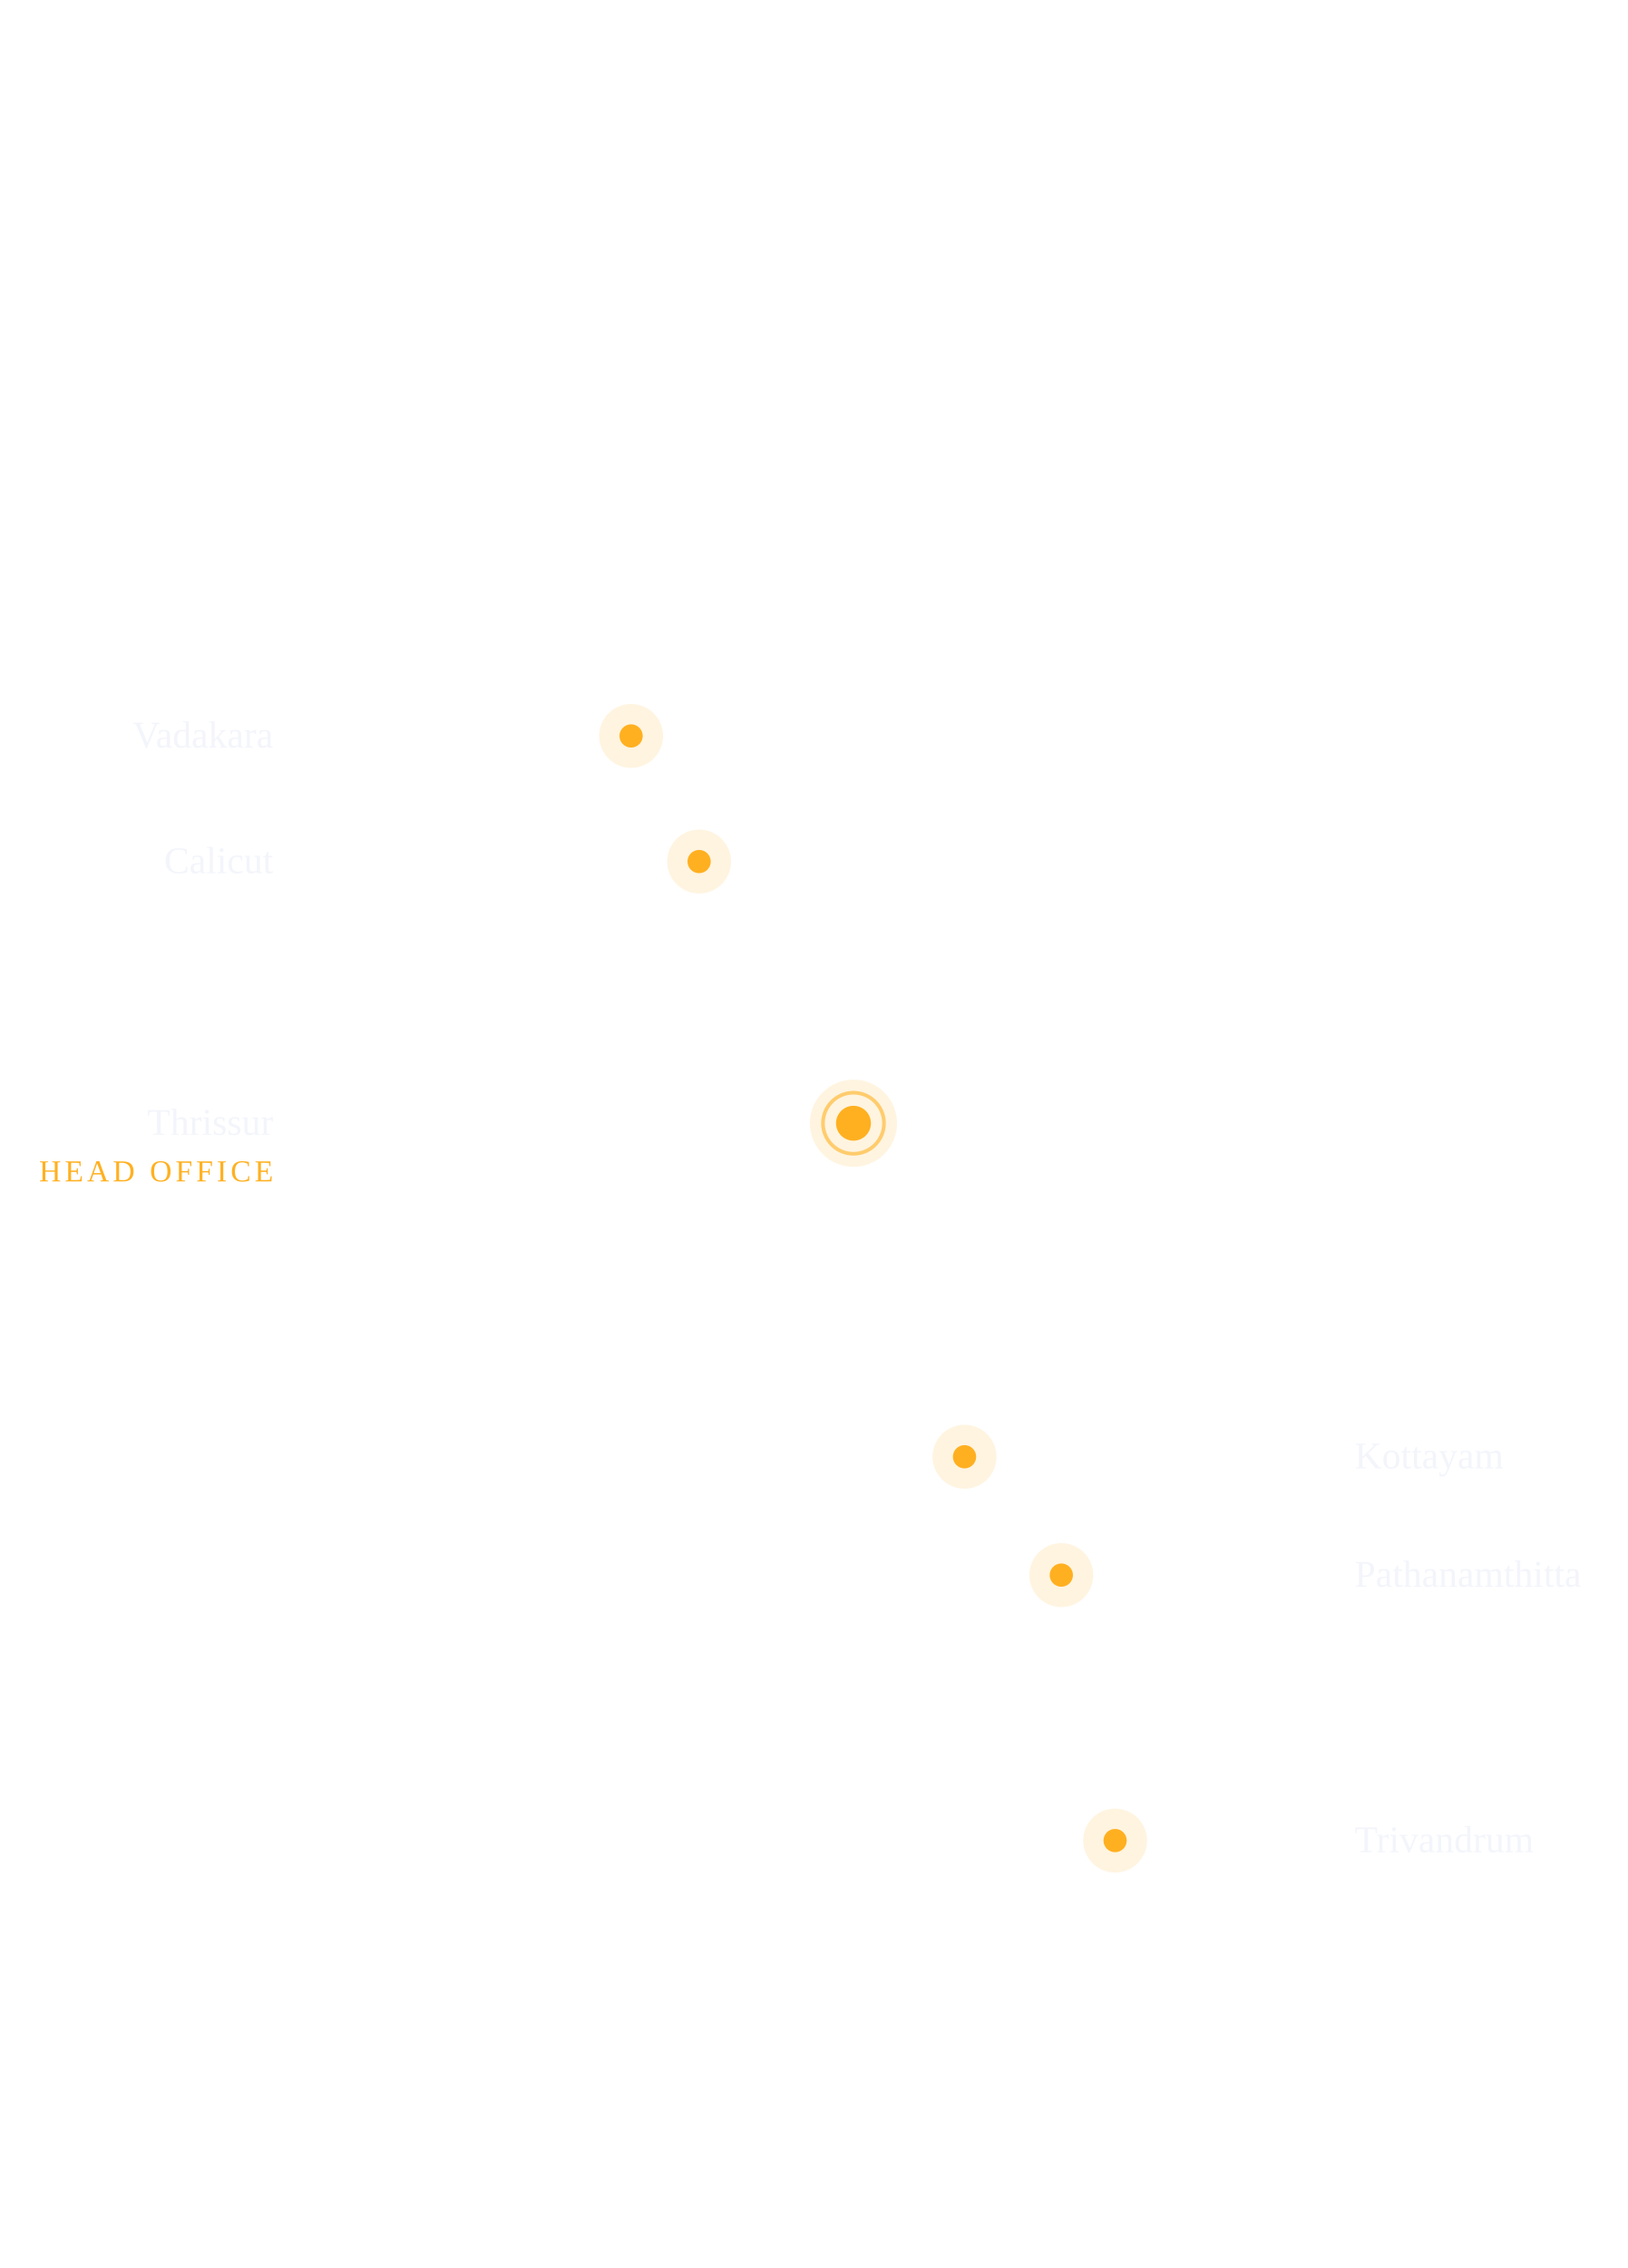
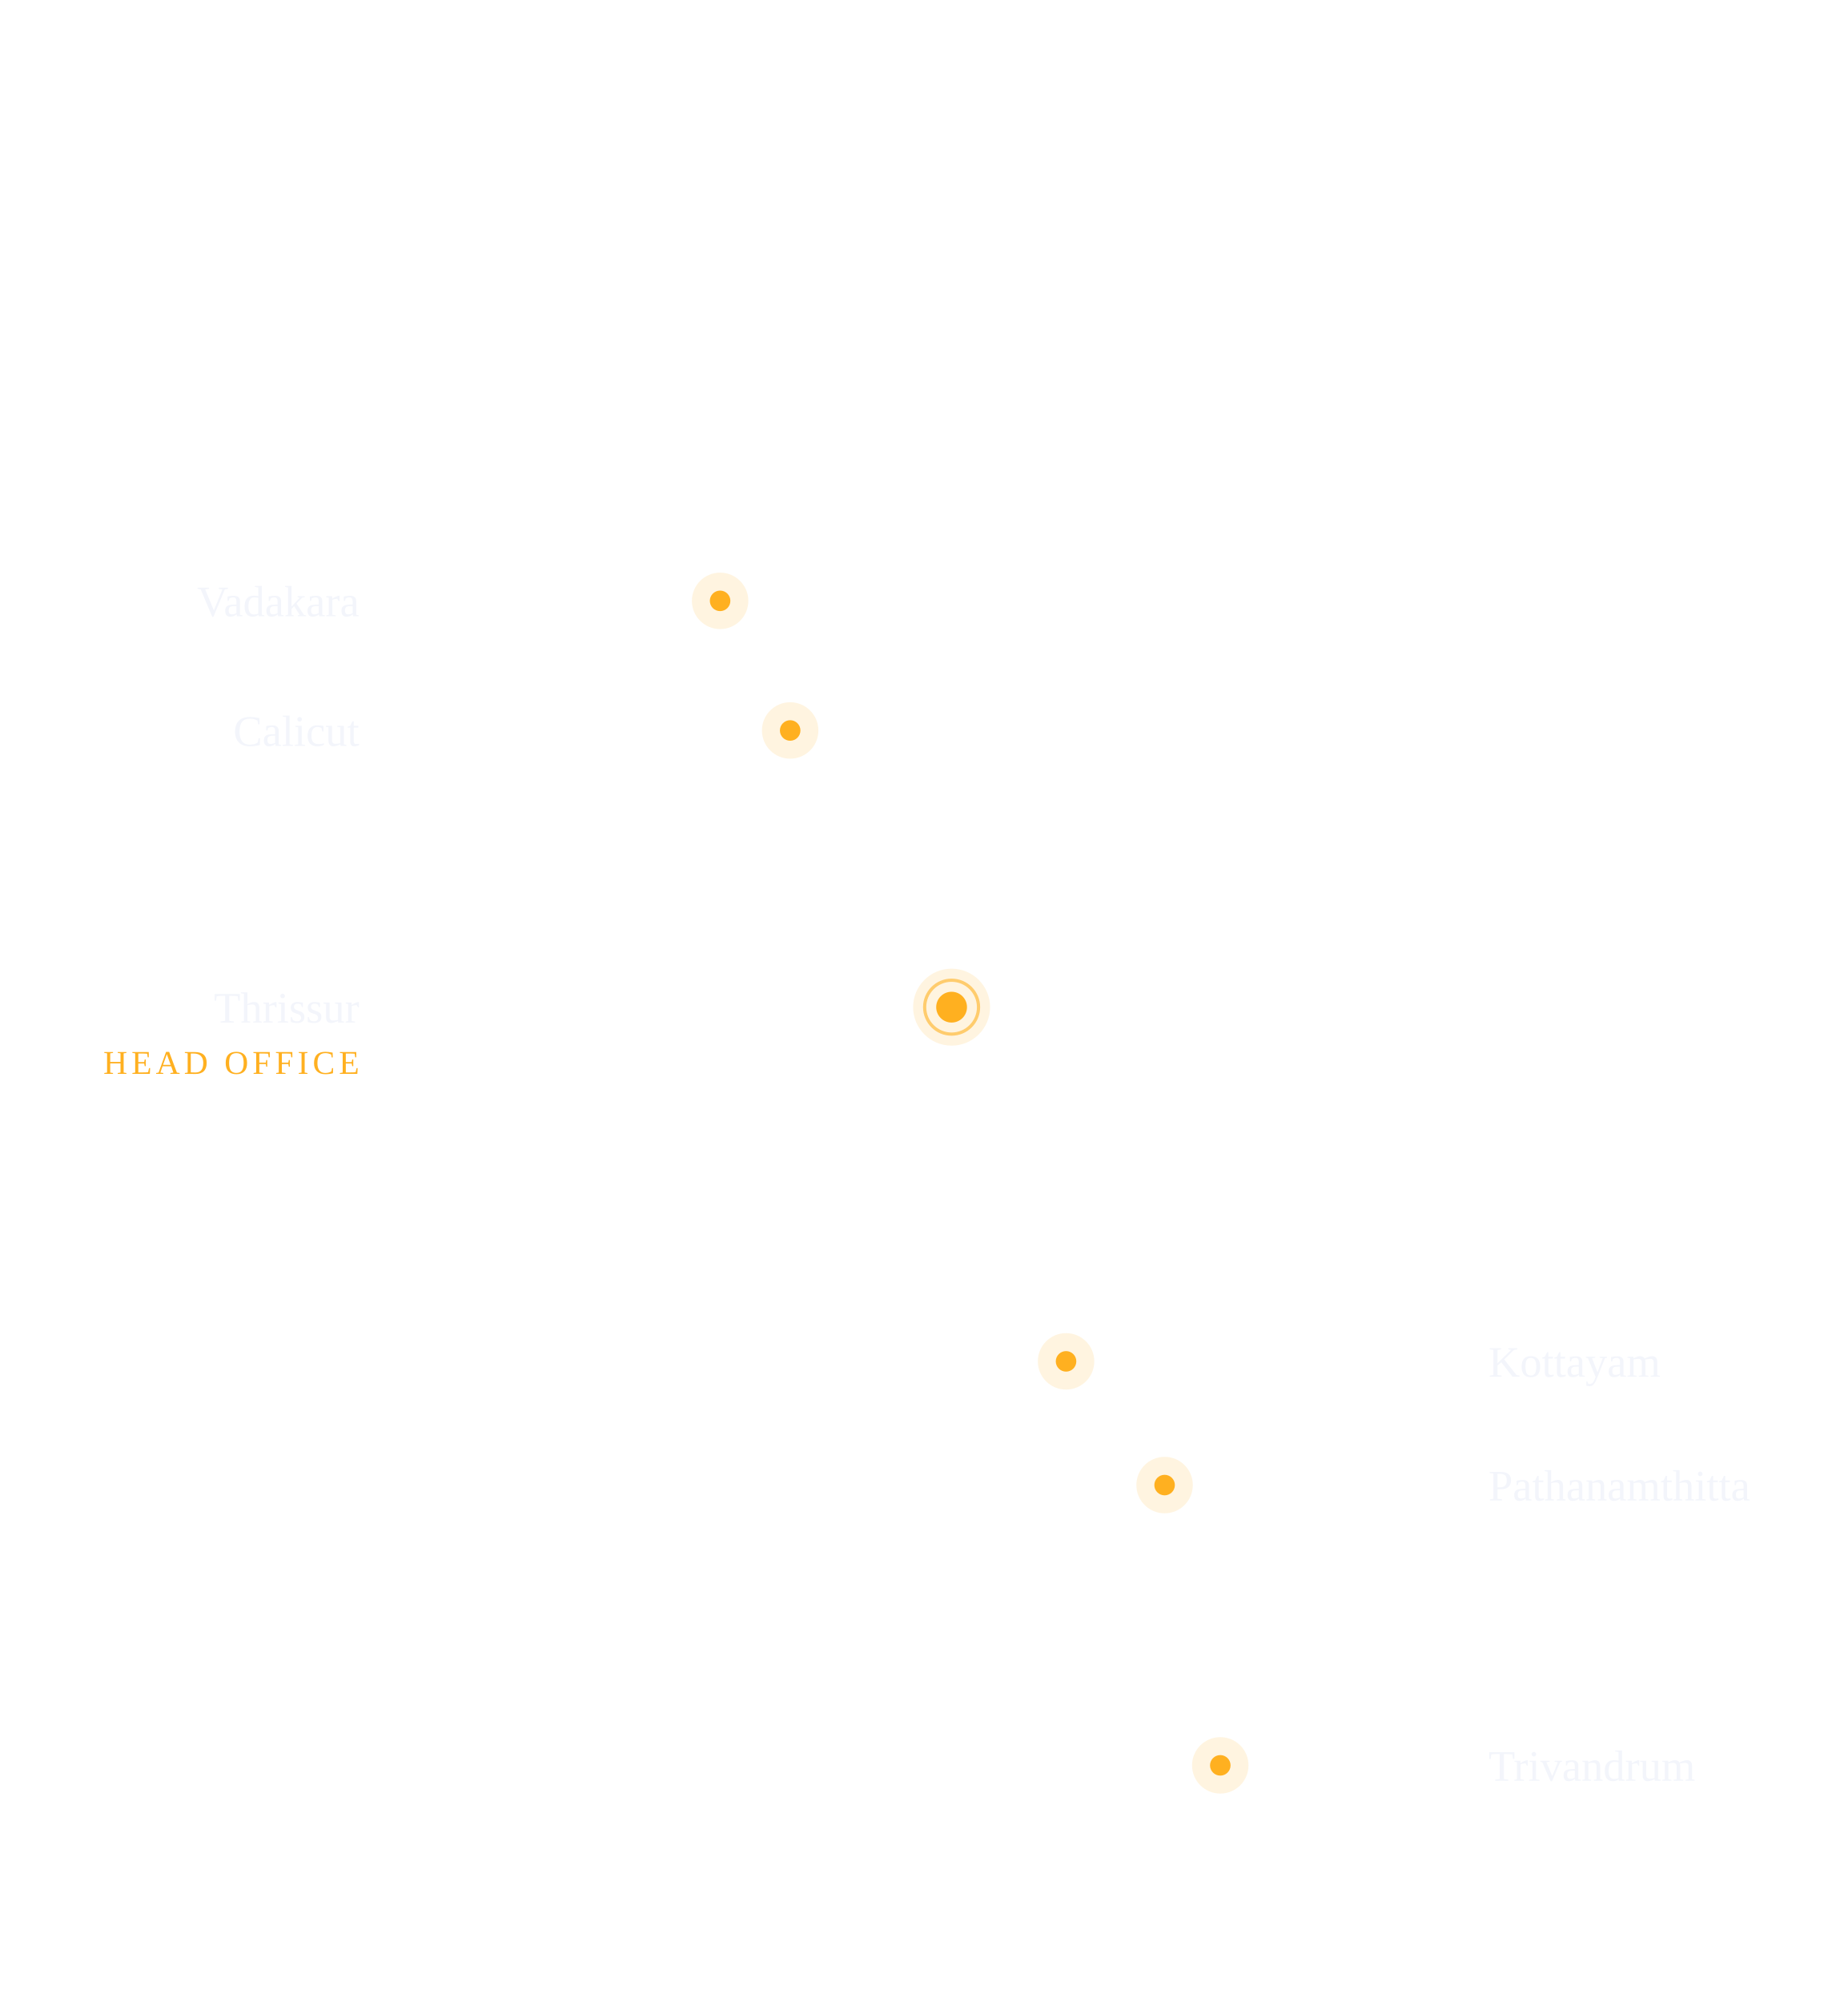
- <svg xmlns="http://www.w3.org/2000/svg" viewBox="0 0 560 780" width="100%" role="img" aria-labelledby="ket ked">
-   <path class="landmass" d="M141.9,106.3 L132.0,129.8 L156.7,166.8 L169.0,203.8 L196.1,228.4 L218.3,253.1 L233.1,290.1 L243.0,302.4 L257.8,327.1 L273.8,351.8 L280.0,376.4 L286.2,401.1 L292.3,425.8 L302.2,450.4 L307.1,475.1 L314.5,499.8 L323.2,524.4 L331.8,549.1 L341.7,573.8 L354.0,598.4 L372.5,623.1 L391.0,647.8 L405.8,660.1 L415.7,673.7 L421.8,653.9 L428.0,629.3 L415.7,604.6 L409.5,579.9 L421.8,555.3 L415.7,530.6 L403.3,505.9 L409.5,481.3 L397.2,456.6 L384.8,431.9 L378.7,407.3 L391.0,382.6 L403.3,357.9 L421.8,339.4 L378.7,333.3 L360.2,320.9 L341.7,308.6 L347.8,283.9 L335.5,259.3 L304.7,253.1 L280.0,240.8 L261.5,222.3 L249.2,197.6 L236.8,172.9 L218.3,148.3 L193.7,129.8 L169.0,117.4 Z" fill="var(--map-fill,rgba(255,255,255,0.04))" stroke="var(--map-stroke,rgba(255,255,255,0.22))" stroke-width="1" stroke-linejoin="round" />
+ <svg xmlns="http://www.w3.org/2000/svg" viewBox="0 0 720 780" width="100%" role="img" aria-labelledby="ket ked">
+   <path class="landmass" d="M408.9,599.6L410.3,604.8L390.2,560.5L386.1,546.5L380.2,501.3L380.8,506.9L374.2,476.6L374.6,472.8L371.7,470.3L364.0,443.4L370.7,441.7L363.3,443.1L354.3,413.9L326.7,353.2L314.5,304.6L311.3,299.6L312.0,298.7L303.2,275.8L301.5,274.8L300.8,270.2L295.9,260.0L291.0,254.5L286.6,254.6L284.3,252.4L272.5,220.4L274.9,219.1L270.8,218.3L263.8,209.6L260.5,208.9L261.6,207.7L259.6,207.3L258.2,203.9L250.7,196.4L246.4,195.9L241.0,189.3L238.7,182.4L237.0,182.0L231.2,174.0L227.7,171.8L223.9,174.3L218.7,162.0L213.1,145.4L200.8,118.0L196.9,113.6L191.0,101.4L188.4,93.4L188.1,94.3L185.8,88.0L188.1,86.0L186.3,85.7L185.9,87.4L184.9,84.8L187.5,81.4L184.3,85.1L178.5,70.9L181.1,72.8L179.1,70.3L178.1,70.6L175.5,64.4L175.8,63.3L177.7,64.1L185.0,60.1L190.2,60.8L192.9,59.8L193.2,58.0L194.5,59.3L195.2,58.6L196.1,62.1L192.2,66.4L196.4,67.9L194.9,69.7L202.0,69.2L202.7,72.8L200.5,74.0L201.5,77.0L204.8,77.3L207.1,75.9L207.1,71.2L210.0,72.3L210.9,74.9L214.0,75.8L216.9,74.6L216.5,75.9L218.0,76.2L214.7,80.2L218.1,83.7L224.0,82.5L223.5,84.8L225.1,86.5L223.8,88.4L225.0,87.9L226.7,91.4L229.2,91.4L234.4,84.3L239.9,88.1L241.9,87.9L240.3,90.6L236.7,89.1L235.9,91.1L234.2,91.2L233.8,94.2L235.3,98.0L238.6,98.2L238.9,101.0L242.9,101.6L243.5,106.8L246.9,106.7L248.7,104.9L248.0,102.7L250.1,101.2L255.0,101.6L256.0,105.6L251.8,108.7L247.8,107.8L247.8,114.5L249.7,117.4L255.8,120.3L254.2,124.1L257.3,129.7L254.8,132.6L265.0,132.5L273.0,143.5L271.9,145.7L274.8,147.0L278.4,152.1L280.6,153.6L284.5,152.3L286.9,153.4L288.8,159.2L290.6,160.7L296.7,159.3L296.5,161.7L298.8,162.6L298.4,164.8L304.0,162.6L311.1,163.5L309.8,167.1L310.9,169.8L314.0,173.3L315.0,177.5L317.5,177.9L320.8,182.3L340.2,185.3L349.9,180.1L356.2,178.2L356.1,196.1L357.1,197.3L362.3,194.4L367.3,194.2L369.8,195.6L370.1,200.7L372.1,203.5L375.3,204.3L380.3,202.9L384.3,207.0L385.9,211.9L390.8,213.8L399.7,210.9L399.2,213.2L401.7,215.7L398.2,217.9L400.1,223.6L404.1,227.3L402.4,229.6L396.0,229.9L394.5,233.9L389.2,236.1L388.4,234.9L383.5,238.5L382.6,235.7L380.2,234.1L373.5,239.0L376.0,245.0L373.6,244.9L376.1,248.7L375.6,253.7L381.0,251.5L382.4,254.1L387.0,255.8L389.3,253.8L397.4,258.4L400.4,257.6L400.0,260.3L406.5,265.4L414.7,267.9L413.4,270.5L419.1,269.8L419.4,273.9L417.6,276.4L418.8,278.4L416.1,280.2L415.3,282.8L405.4,287.4L404.8,292.4L403.9,293.0L405.2,293.3L406.1,295.1L408.3,294.0L408.2,291.9L412.1,291.5L417.1,295.3L430.9,294.1L440.8,287.5L442.2,287.4L446.3,290.9L445.3,294.5L440.5,298.1L442.0,301.8L442.9,300.5L445.8,303.3L448.2,302.8L447.5,307.6L449.1,311.1L447.5,311.9L447.9,314.3L452.5,316.5L455.8,314.8L454.5,317.2L450.8,318.4L443.5,316.8L441.2,318.8L434.8,331.7L437.8,334.8L447.1,338.8L453.0,338.8L459.8,341.5L463.5,346.4L462.9,349.6L470.3,351.0L471.2,354.8L468.4,362.3L469.0,364.2L465.2,369.2L466.0,369.8L467.6,375.9L457.8,376.6L457.2,378.2L458.2,381.3L461.3,382.3L460.8,389.9L461.9,391.0L458.0,407.8L460.5,410.1L459.0,412.0L462.7,416.0L460.6,420.2L461.1,420.5L459.8,424.9L462.7,428.2L466.3,426.3L466.3,429.6L469.6,432.2L471.9,435.6L475.9,435.1L482.1,437.8L491.7,431.9L492.4,430.1L491.0,428.3L510.9,417.4L518.8,418.2L517.7,423.5L522.9,431.3L522.3,436.2L526.5,436.0L527.5,438.0L524.5,442.9L523.4,452.2L519.5,451.0L514.7,452.8L514.2,457.2L522.9,465.9L521.6,468.4L523.1,469.6L524.2,475.5L520.4,477.3L516.3,484.2L516.7,487.1L515.5,488.2L519.1,492.0L517.0,493.0L516.9,496.3L519.6,497.3L520.4,499.9L517.0,501.4L518.4,504.2L516.6,507.8L517.1,510.0L514.2,511.2L514.7,515.2L510.9,520.7L509.0,527.3L514.9,527.2L518.6,531.9L523.8,533.2L530.7,528.8L532.5,529.3L531.9,532.1L533.9,533.1L537.0,528.9L537.7,529.7L536.5,530.0L536.8,532.5L535.4,534.0L537.6,536.1L540.5,541.1L542.8,539.9L544.5,542.6L542.5,544.5L541.6,549.9L539.3,550.9L537.4,550.2L534.2,555.1L533.7,562.6L531.8,567.9L528.2,568.0L528.1,571.8L525.6,573.6L526.5,577.2L524.6,583.0L525.6,585.7L521.3,589.7L523.0,590.2L523.5,595.0L520.5,599.4L515.4,602.9L513.3,610.8L508.9,611.0L506.0,614.5L513.1,624.4L512.6,628.5L516.8,628.4L516.8,631.8L522.0,636.0L522.9,640.9L518.3,646.1L517.9,649.5L515.6,650.3L516.2,651.9L513.4,651.7L512.4,655.7L509.7,654.6L509.3,655.7L514.7,664.2L513.8,666.5L518.7,672.7L520.7,673.5L520.4,676.1L523.8,679.8L525.8,684.5L522.6,690.5L519.3,692.0L515.6,689.6L513.9,691.3L517.6,699.2L514.6,699.7L509.0,708.6L506.5,708.4L508.0,710.0L506.8,712.8L509.9,712.2L508.8,714.6L510.7,717.5L509.8,718.1L509.1,716.1L503.4,717.3L498.9,722.0L482.7,709.7L478.9,702.9L441.1,656.2L438.6,650.7L428.2,638.4L424.0,635.3L421.7,635.4L419.1,632.0L417.4,627.4L418.6,627.1L417.4,627.1L408.9,599.6Z" fill="var(--map-fill,rgba(255,255,255,0.04))" stroke="var(--map-stroke,rgba(255,255,255,0.22))" stroke-width="1.25" stroke-linejoin="round" />
+   <g class="districts" fill="none" stroke="var(--map-district,rgba(255,255,255,0.055))" stroke-width="0.75" aria-hidden="true">
+     <path d="M254.8,132.5L238.0,135.5L236.7,140.9L219.9,147.3L223.2,154.6L218.7,162.0L188.1,94.3L188.1,86.0L184.9,84.8L187.5,81.4L184.3,85.1L175.8,63.3L195.2,58.6L192.2,66.4L202.0,69.2L201.5,77.0L207.1,75.9L207.1,71.2L216.9,74.6L214.7,80.2L224.0,82.5L226.7,91.4L234.4,84.3L241.9,87.9L233.8,94.2L242.9,101.6L243.5,106.8L255.0,101.6L256.0,105.6L247.8,107.8L247.8,114.5L255.8,120.3L254.8,132.5Z" />
+     <path d="M326.8,193.8L330.6,183.9L340.2,185.3L356.2,178.2L357.1,197.3L367.3,194.2L372.1,203.5L380.3,202.9L385.9,211.9L399.7,210.9L401.7,215.7L398.2,217.9L404.1,227.3L383.5,238.5L380.2,234.1L373.5,239.0L376.0,245.0L360.4,256.3L351.0,245.9L345.0,248.7L326.5,234.3L327.4,221.0L309.6,213.2L306.7,204.5L312.0,196.5L329.1,198.5L326.8,193.8Z" />
+     <path d="M309.8,206.3L309.6,213.2L327.4,221.0L326.5,234.3L345.0,248.7L351.0,245.9L360.4,256.3L353.0,270.9L356.2,276.4L346.3,283.8L325.3,287.1L318.9,292.6L323.5,297.4L314.5,304.6L295.9,260.0L284.3,252.4L272.5,220.4L281.8,221.5L280.0,217.7L295.0,205.0L309.8,206.3Z" />
+     <path d="M360.4,256.3L373.6,244.9L375.6,253.7L381.0,251.5L400.4,257.6L406.5,265.4L414.7,267.9L413.4,270.5L419.1,269.8L418.8,278.4L405.4,287.4L404.8,292.4L398.4,291.8L398.9,305.3L380.9,317.5L393.5,323.3L387.3,325.8L387.9,336.8L378.6,335.3L373.5,339.6L371.0,335.4L364.3,335.3L353.7,346.0L346.1,345.1L343.6,349.1L349.4,363.5L333.5,369.1L314.5,304.6L323.5,297.4L318.9,292.6L325.3,287.1L346.3,283.8L356.2,276.4L353.0,270.9L360.4,256.3Z" />
+     <path d="M349.7,362.5L343.6,349.1L346.1,345.1L353.7,346.0L364.3,335.3L371.0,335.4L373.5,339.6L378.6,335.3L387.9,336.8L387.3,325.8L393.5,323.3L380.9,317.5L398.9,305.3L398.4,291.8L406.1,295.1L412.1,291.5L417.1,295.3L430.9,294.1L442.2,287.4L446.3,290.9L440.5,298.1L448.2,302.8L447.9,314.3L455.8,314.8L450.8,318.4L443.5,316.8L434.8,331.7L459.8,341.5L462.9,349.6L470.3,351.0L471.2,354.8L465.2,369.2L467.6,375.9L457.2,378.2L461.3,382.3L458.0,407.8L462.7,416.0L460.4,420.6L449.0,420.7L450.4,416.9L430.1,414.3L425.0,406.0L408.4,398.5L397.9,382.4L407.7,359.4L397.1,360.2L394.9,357.0L390.9,360.7L376.1,360.2L375.0,356.4L367.3,355.0L369.2,359.4L363.3,366.1L349.7,362.5Z" />
+     <path d="M333.5,369.1L349.7,362.5L363.3,366.1L369.2,359.4L367.3,355.0L375.0,356.4L376.1,360.2L390.9,360.7L394.9,357.0L397.1,360.2L407.7,359.4L397.9,382.4L403.6,393.0L425.0,406.0L430.1,414.3L461.1,420.5L459.8,424.9L466.3,426.3L469.0,431.9L457.0,428.1L429.7,429.9L423.3,425.6L420.1,428.5L399.9,426.9L384.9,443.4L371.6,439.8L363.3,443.1L333.5,369.1Z" />
+     <path d="M493.1,434.8L491.0,428.3L510.9,417.4L518.8,418.2L522.3,436.2L527.5,438.0L523.4,452.2L514.7,452.8L524.2,475.5L516.3,484.2L520.4,499.9L517.0,501.4L517.1,510.0L509.0,527.3L523.8,533.2L530.7,528.8L533.9,533.1L537.0,528.9L535.4,534.0L544.5,542.6L534.2,555.1L525.7,577.4L517.2,574.0L520.3,561.4L514.9,551.5L510.9,548.0L499.5,548.6L493.5,551.7L494.2,556.1L486.1,557.4L487.2,552.6L480.1,549.2L481.4,544.3L477.4,545.5L468.1,538.1L469.0,524.8L475.2,526.1L468.4,511.9L452.6,498.6L430.7,492.2L430.9,483.1L440.8,483.4L443.6,472.4L450.7,473.0L453.2,465.0L461.4,466.6L451.3,460.4L458.9,461.0L459.6,457.1L465.0,459.4L474.0,443.9L483.0,446.5L497.6,443.0L486.9,437.4L493.1,434.8Z" />
+     <path d="M364.0,443.4L384.9,443.4L399.9,426.9L420.1,428.5L423.3,425.6L440.5,431.3L461.5,428.5L482.1,437.8L492.0,431.6L493.1,434.8L486.9,437.4L497.6,443.0L483.0,446.5L474.0,443.9L465.0,459.4L459.6,457.1L458.9,461.0L451.3,460.4L461.4,466.6L453.2,465.0L450.7,473.0L443.6,472.4L441.0,483.3L430.9,483.1L430.9,491.7L423.8,493.4L420.2,499.5L413.1,492.3L399.7,496.4L393.8,494.3L390.9,487.3L382.8,486.5L380.8,506.9L374.6,472.8L364.0,443.4Z" />
+     <path d="M380.2,501.3L382.8,486.5L390.9,487.3L394.9,496.7L394.2,514.8L398.1,516.5L396.5,536.9L407.3,534.8L413.5,544.4L411.5,552.2L415.5,563.7L408.3,568.8L419.4,569.9L421.8,565.2L432.7,567.5L438.4,576.5L432.5,583.3L439.7,591.7L437.4,595.0L420.7,601.5L412.5,597.8L408.9,599.6L410.3,604.8L390.2,560.5L380.2,501.3Z" />
+     <path d="M430.9,491.7L452.6,498.6L468.4,511.9L475.2,526.1L469.0,524.8L468.1,538.1L477.4,545.5L481.4,544.3L482.1,548.5L476.0,552.2L482.4,555.2L473.7,556.5L463.5,550.3L450.6,553.3L447.8,547.8L442.4,550.8L437.7,546.3L425.5,551.6L425.7,556.9L413.1,558.2L413.5,544.4L407.3,534.8L396.5,536.9L398.1,516.5L394.2,514.8L393.8,494.3L399.7,496.4L413.1,492.3L419.1,499.7L430.9,491.7Z" />
+     <path d="M480.8,549.0L487.2,552.6L486.1,557.4L494.2,556.1L493.5,551.7L499.5,548.6L510.9,548.0L515.0,551.6L520.3,561.4L517.2,574.0L525.7,577.4L525.6,573.6L526.5,577.2L521.3,589.7L523.5,595.0L514.2,607.2L474.6,592.0L477.1,600.4L466.6,598.3L461.8,604.1L453.3,600.8L451.5,606.7L437.4,606.2L437.3,600.7L431.5,599.6L439.7,591.7L433.5,587.2L438.4,576.5L432.7,567.5L421.8,565.2L419.4,569.9L408.3,568.8L414.6,565.6L414.5,557.6L425.7,556.9L425.5,551.6L432.8,547.1L441.2,547.4L442.4,550.8L447.8,547.8L450.6,553.3L463.5,550.3L473.7,556.5L482.4,555.2L476.3,554.3L480.8,549.0Z" />
+     <path d="M409.0,599.6L418.3,597.6L420.7,601.5L431.6,596.9L437.3,600.7L437.4,606.2L449.8,606.9L453.3,600.8L461.8,604.1L466.6,598.3L477.1,600.4L474.6,592.0L514.2,607.2L506.0,614.5L522.9,640.9L516.2,651.9L492.0,640.4L485.8,645.4L488.2,650.9L482.0,648.7L475.2,653.0L470.2,645.8L453.2,638.0L454.6,645.2L438.5,650.8L419.1,632.0L409.0,599.6Z" />
+     <path d="M438.6,650.7L454.6,645.2L453.2,638.0L470.2,645.8L475.2,653.0L482.0,648.7L488.2,650.9L485.8,645.4L492.0,640.4L513.6,651.5L509.3,655.7L525.8,684.5L522.6,690.5L513.9,691.3L517.6,699.2L506.5,708.4L510.7,717.5L503.4,717.3L498.9,722.0L482.7,709.7L438.6,650.7Z" />
+     <path d="M218.7,162.0L223.2,154.6L219.9,147.3L236.7,140.9L238.0,135.5L265.0,132.5L271.9,145.7L280.6,153.6L286.9,153.4L290.6,160.7L296.7,159.3L298.4,164.8L311.1,163.5L315.0,177.5L330.9,184.0L326.8,193.8L329.1,198.5L312.0,196.5L306.7,204.5L309.8,206.3L295.0,205.0L277.3,223.3L246.4,195.9L231.2,174.0L223.9,174.3L218.7,162.0Z" />
+   </g>
  <g class="branch" data-city="Vadakara" tabindex="0" role="button" aria-label="Vadakara branch">
-     <polyline class="leader" points="217.1,253.1 195.1,253.1 104,253.1" fill="none" stroke="var(--map-leader,rgba(255,255,255,0.20))" stroke-width="1" />
-     <circle class="halo" cx="217.1" cy="253.1" r="11" fill="var(--map-dot,#FFB020)" opacity=".14" />
-     <circle class="dot" cx="217.1" cy="253.1" r="4" fill="var(--map-dot,#FFB020)" />
-     <text class="label" x="94" y="257.1" text-anchor="end" font-size="13" font-weight="500" fill="var(--map-label,#F3F5FB)">Vadakara</text>
+     <polyline class="leader" points="280.6,234.1 254.6,234.1 150,234.1" fill="none" stroke="var(--map-leader,rgba(255,255,255,0.20))" stroke-width="1" />
+     <circle class="halo" cx="280.6" cy="234.1" r="11" fill="var(--map-dot,#FFB020)" opacity=".14" />
+     <circle class="dot" cx="280.6" cy="234.1" r="4" fill="var(--map-dot,#FFB020)" />
+     <text class="label" x="140" y="240.1" text-anchor="end" font-size="17" font-weight="500" fill="var(--map-label,#F3F5FB)">Vadakara</text>
  </g>
  <g class="branch" data-city="Calicut" tabindex="0" role="button" aria-label="Calicut branch">
-     <polyline class="leader" points="240.5,296.3 218.5,296.3 104,296.3" fill="none" stroke="var(--map-leader,rgba(255,255,255,0.20))" stroke-width="1" />
-     <circle class="halo" cx="240.5" cy="296.3" r="11" fill="var(--map-dot,#FFB020)" opacity=".14" />
-     <circle class="dot" cx="240.5" cy="296.3" r="4" fill="var(--map-dot,#FFB020)" />
-     <text class="label" x="94" y="300.3" text-anchor="end" font-size="13" font-weight="500" fill="var(--map-label,#F3F5FB)">Calicut</text>
+     <polyline class="leader" points="307.9,284.6 281.9,284.6 150,284.6" fill="none" stroke="var(--map-leader,rgba(255,255,255,0.20))" stroke-width="1" />
+     <circle class="halo" cx="307.9" cy="284.6" r="11" fill="var(--map-dot,#FFB020)" opacity=".14" />
+     <circle class="dot" cx="307.9" cy="284.6" r="4" fill="var(--map-dot,#FFB020)" />
+     <text class="label" x="140" y="290.6" text-anchor="end" font-size="17" font-weight="500" fill="var(--map-label,#F3F5FB)">Calicut</text>
  </g>
  <g class="branch is-hq" data-city="Thrissur" tabindex="0" role="button" aria-label="Thrissur — head office">
-     <polyline class="leader" points="293.6,386.3 271.6,386.3 104,386.3" fill="none" stroke="var(--map-leader,rgba(255,255,255,0.20))" stroke-width="1" />
-     <circle class="halo" cx="293.6" cy="386.3" r="15" fill="var(--map-dot,#FFB020)" opacity=".14" />
-     <circle class="dot" cx="293.6" cy="386.3" r="6" fill="var(--map-dot,#FFB020)" />
-     <circle cx="293.6" cy="386.3" r="10.5" fill="none" stroke="var(--map-dot,#FFB020)" stroke-width="1.25" opacity=".6" />
-     <text class="label" x="94" y="390.3" text-anchor="end" font-size="13" font-weight="500" fill="var(--map-label,#F3F5FB)">Thrissur</text>
-     <text class="sub" x="94" y="406.3" text-anchor="end" font-size="10.5" letter-spacing=".12em" fill="var(--map-hq,#FFB020)">HEAD OFFICE</text>
+     <polyline class="leader" points="370.8,392.4 344.8,392.4 150,392.4" fill="none" stroke="var(--map-leader,rgba(255,255,255,0.20))" stroke-width="1" />
+     <circle class="halo" cx="370.8" cy="392.4" r="15" fill="var(--map-dot,#FFB020)" opacity=".14" />
+     <circle class="dot" cx="370.8" cy="392.4" r="6" fill="var(--map-dot,#FFB020)" />
+     <circle cx="370.8" cy="392.4" r="10.5" fill="none" stroke="var(--map-dot,#FFB020)" stroke-width="1.25" opacity=".6" />
+     <text class="label" x="140" y="398.4" text-anchor="end" font-size="17" font-weight="500" fill="var(--map-label,#F3F5FB)">Thrissur</text>
+     <text class="sub" x="140" y="418.4" text-anchor="end" font-size="13" letter-spacing=".12em" fill="var(--map-hq,#FFB020)">HEAD OFFICE</text>
  </g>
  <g class="branch" data-city="Kottayam" tabindex="0" role="button" aria-label="Kottayam branch">
-     <polyline class="leader" points="331.8,501.0 353.8,501.0 456,501.0" fill="none" stroke="var(--map-leader,rgba(255,255,255,0.20))" stroke-width="1" />
-     <circle class="halo" cx="331.8" cy="501.0" r="11" fill="var(--map-dot,#FFB020)" opacity=".14" />
-     <circle class="dot" cx="331.8" cy="501.0" r="4" fill="var(--map-dot,#FFB020)" />
-     <text class="label" x="466" y="505.0" text-anchor="start" font-size="13" font-weight="500" fill="var(--map-label,#F3F5FB)">Kottayam</text>
+     <polyline class="leader" points="415.4,530.4 441.4,530.4 570,530.4" fill="none" stroke="var(--map-leader,rgba(255,255,255,0.20))" stroke-width="1" />
+     <circle class="halo" cx="415.4" cy="530.4" r="11" fill="var(--map-dot,#FFB020)" opacity=".14" />
+     <circle class="dot" cx="415.4" cy="530.4" r="4" fill="var(--map-dot,#FFB020)" />
+     <text class="label" x="580" y="536.4" text-anchor="start" font-size="17" font-weight="500" fill="var(--map-label,#F3F5FB)">Kottayam</text>
  </g>
  <g class="branch" data-city="Pathanamthitta" tabindex="0" role="button" aria-label="Pathanamthitta branch">
-     <polyline class="leader" points="365.1,541.7 387.1,541.7 456,541.7" fill="none" stroke="var(--map-leader,rgba(255,255,255,0.20))" stroke-width="1" />
-     <circle class="halo" cx="365.1" cy="541.7" r="11" fill="var(--map-dot,#FFB020)" opacity=".14" />
-     <circle class="dot" cx="365.1" cy="541.7" r="4" fill="var(--map-dot,#FFB020)" />
-     <text class="label" x="466" y="545.7" text-anchor="start" font-size="13" font-weight="500" fill="var(--map-label,#F3F5FB)">Pathanamthitta</text>
+     <polyline class="leader" points="453.8,578.6 479.8,578.6 570,578.6" fill="none" stroke="var(--map-leader,rgba(255,255,255,0.20))" stroke-width="1" />
+     <circle class="halo" cx="453.8" cy="578.6" r="11" fill="var(--map-dot,#FFB020)" opacity=".14" />
+     <circle class="dot" cx="453.8" cy="578.6" r="4" fill="var(--map-dot,#FFB020)" />
+     <text class="label" x="580" y="584.6" text-anchor="start" font-size="17" font-weight="500" fill="var(--map-label,#F3F5FB)">Pathanamthitta</text>
  </g>
  <g class="branch" data-city="Trivandrum" tabindex="0" role="button" aria-label="Trivandrum branch">
-     <polyline class="leader" points="383.6,633.0 405.6,633.0 456,633.0" fill="none" stroke="var(--map-leader,rgba(255,255,255,0.20))" stroke-width="1" />
-     <circle class="halo" cx="383.6" cy="633.0" r="11" fill="var(--map-dot,#FFB020)" opacity=".14" />
-     <circle class="dot" cx="383.6" cy="633.0" r="4" fill="var(--map-dot,#FFB020)" />
-     <text class="label" x="466" y="637.0" text-anchor="start" font-size="13" font-weight="500" fill="var(--map-label,#F3F5FB)">Trivandrum</text>
+     <polyline class="leader" points="475.5,687.8 501.5,687.8 570,687.8" fill="none" stroke="var(--map-leader,rgba(255,255,255,0.20))" stroke-width="1" />
+     <circle class="halo" cx="475.5" cy="687.8" r="11" fill="var(--map-dot,#FFB020)" opacity=".14" />
+     <circle class="dot" cx="475.5" cy="687.8" r="4" fill="var(--map-dot,#FFB020)" />
+     <text class="label" x="580" y="693.8" text-anchor="start" font-size="17" font-weight="500" fill="var(--map-label,#F3F5FB)">Trivandrum</text>
  </g>
</svg>
